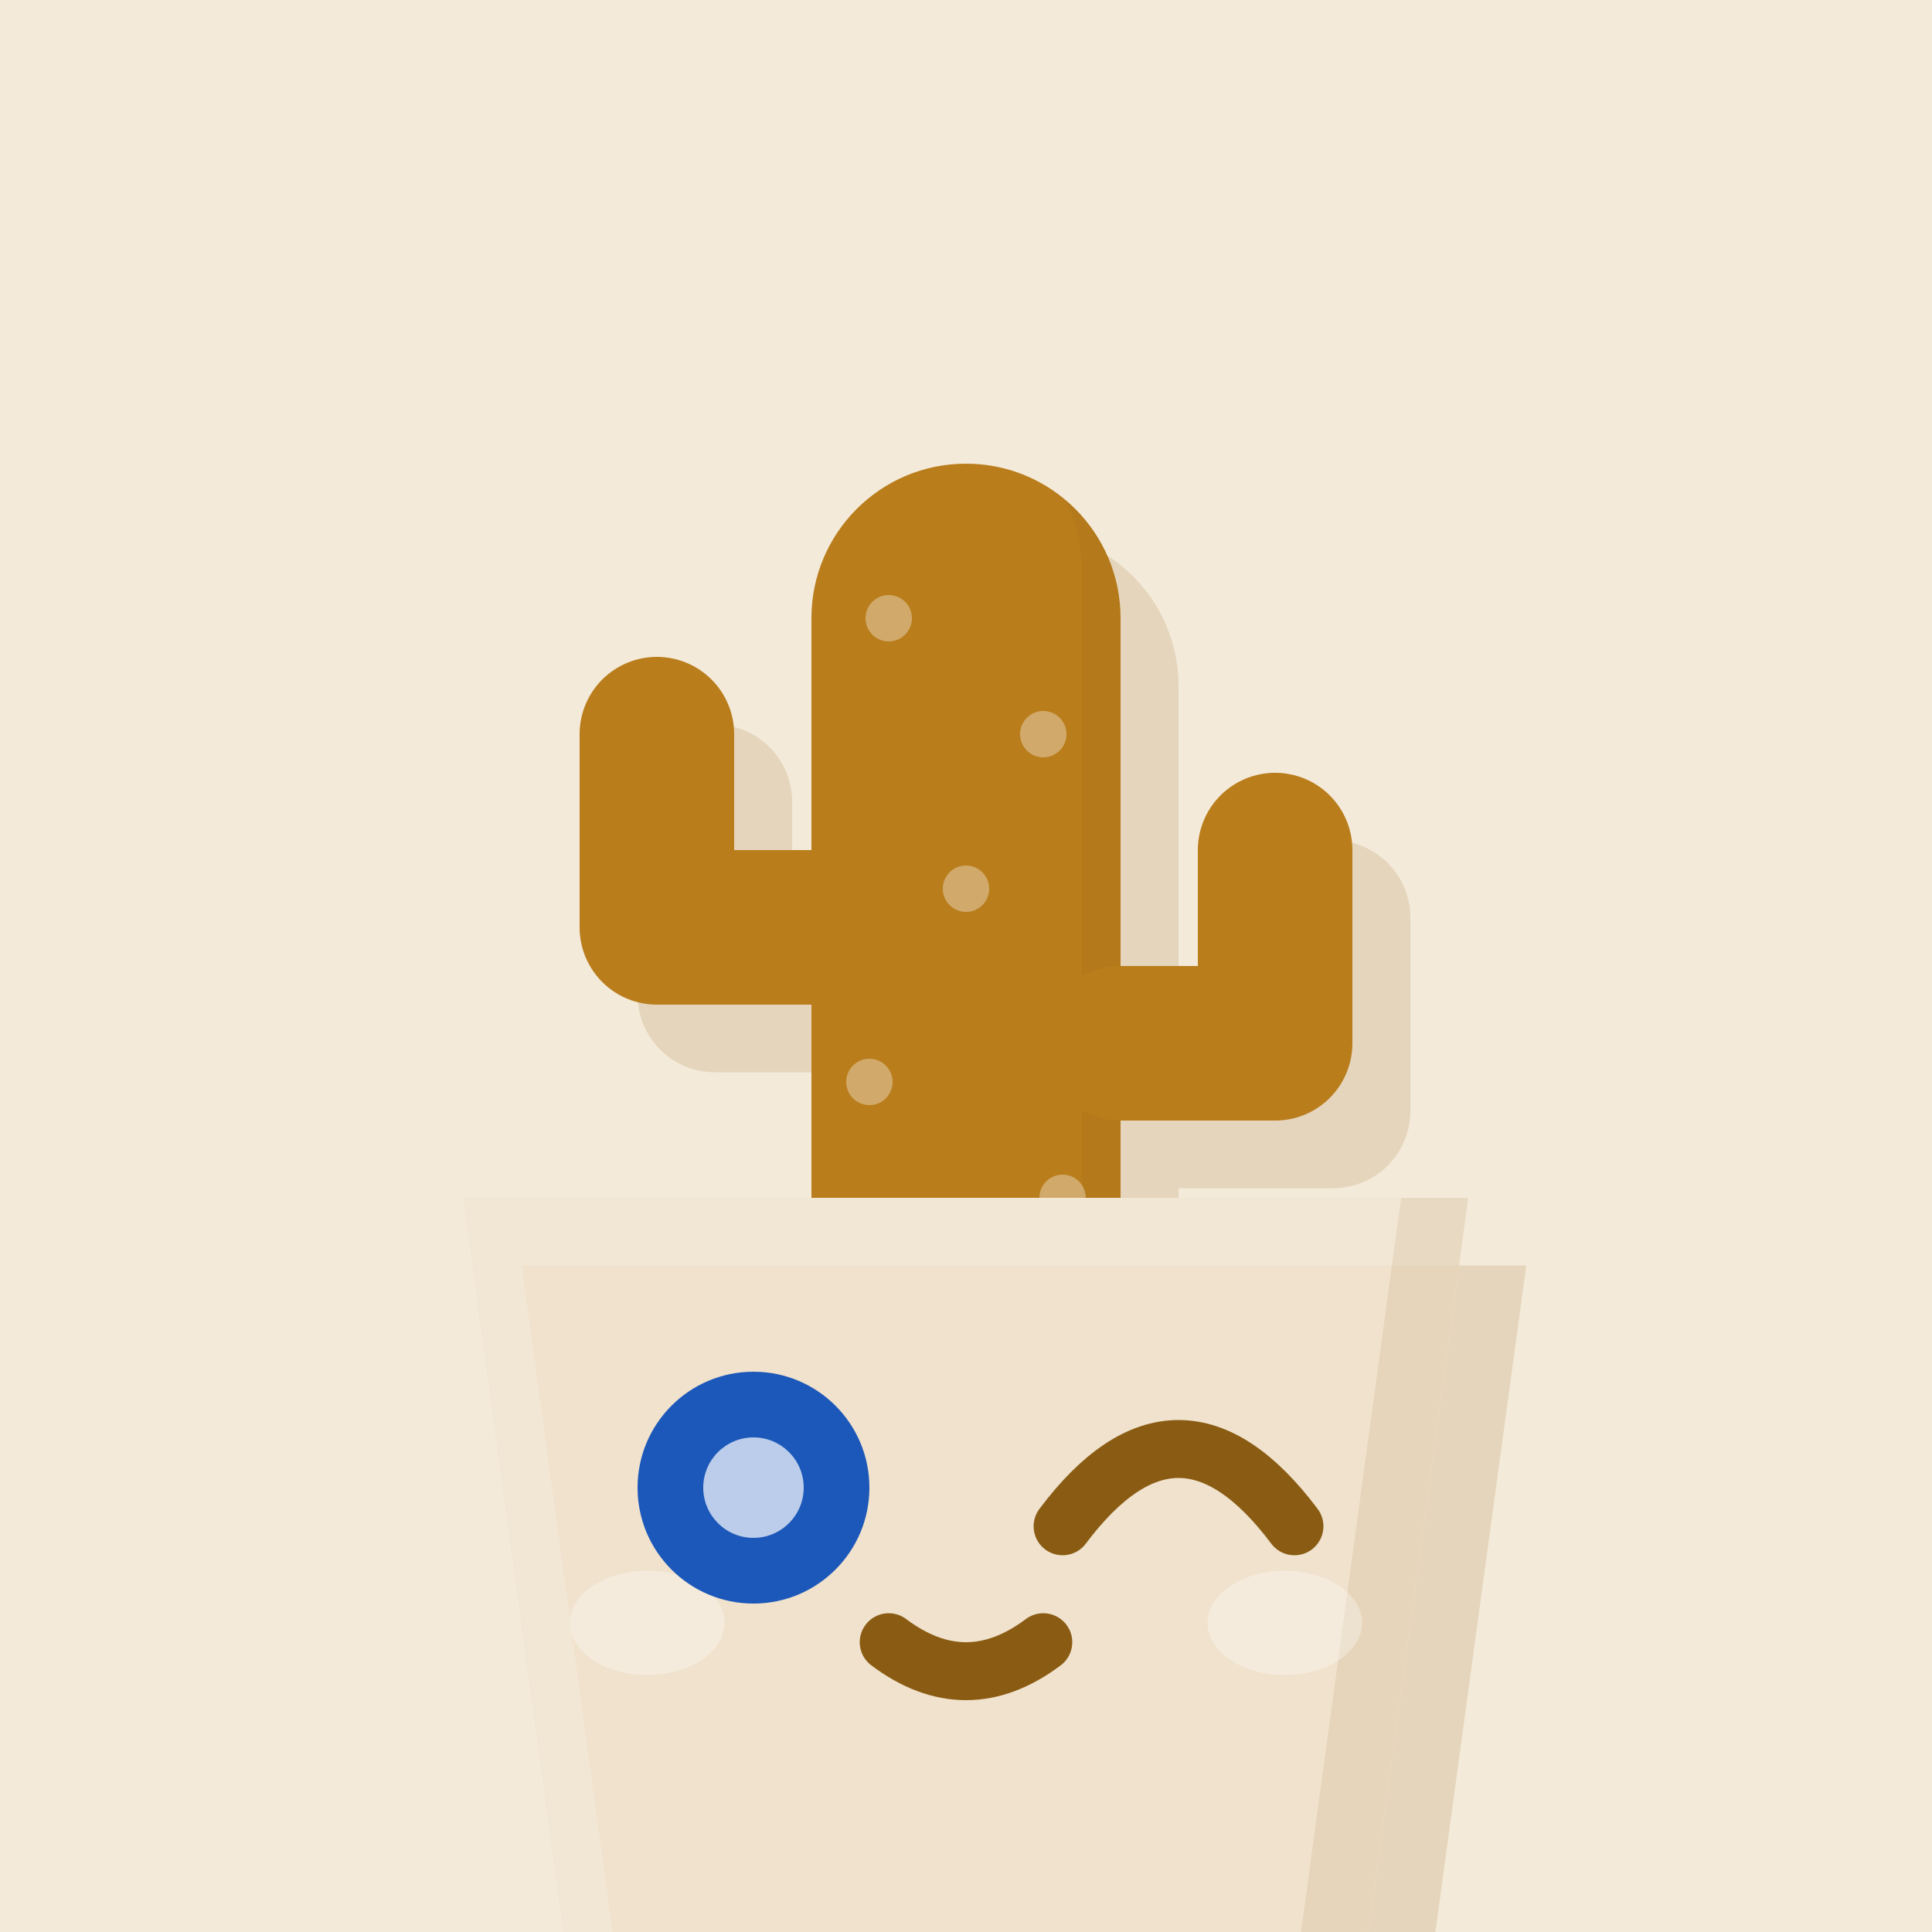
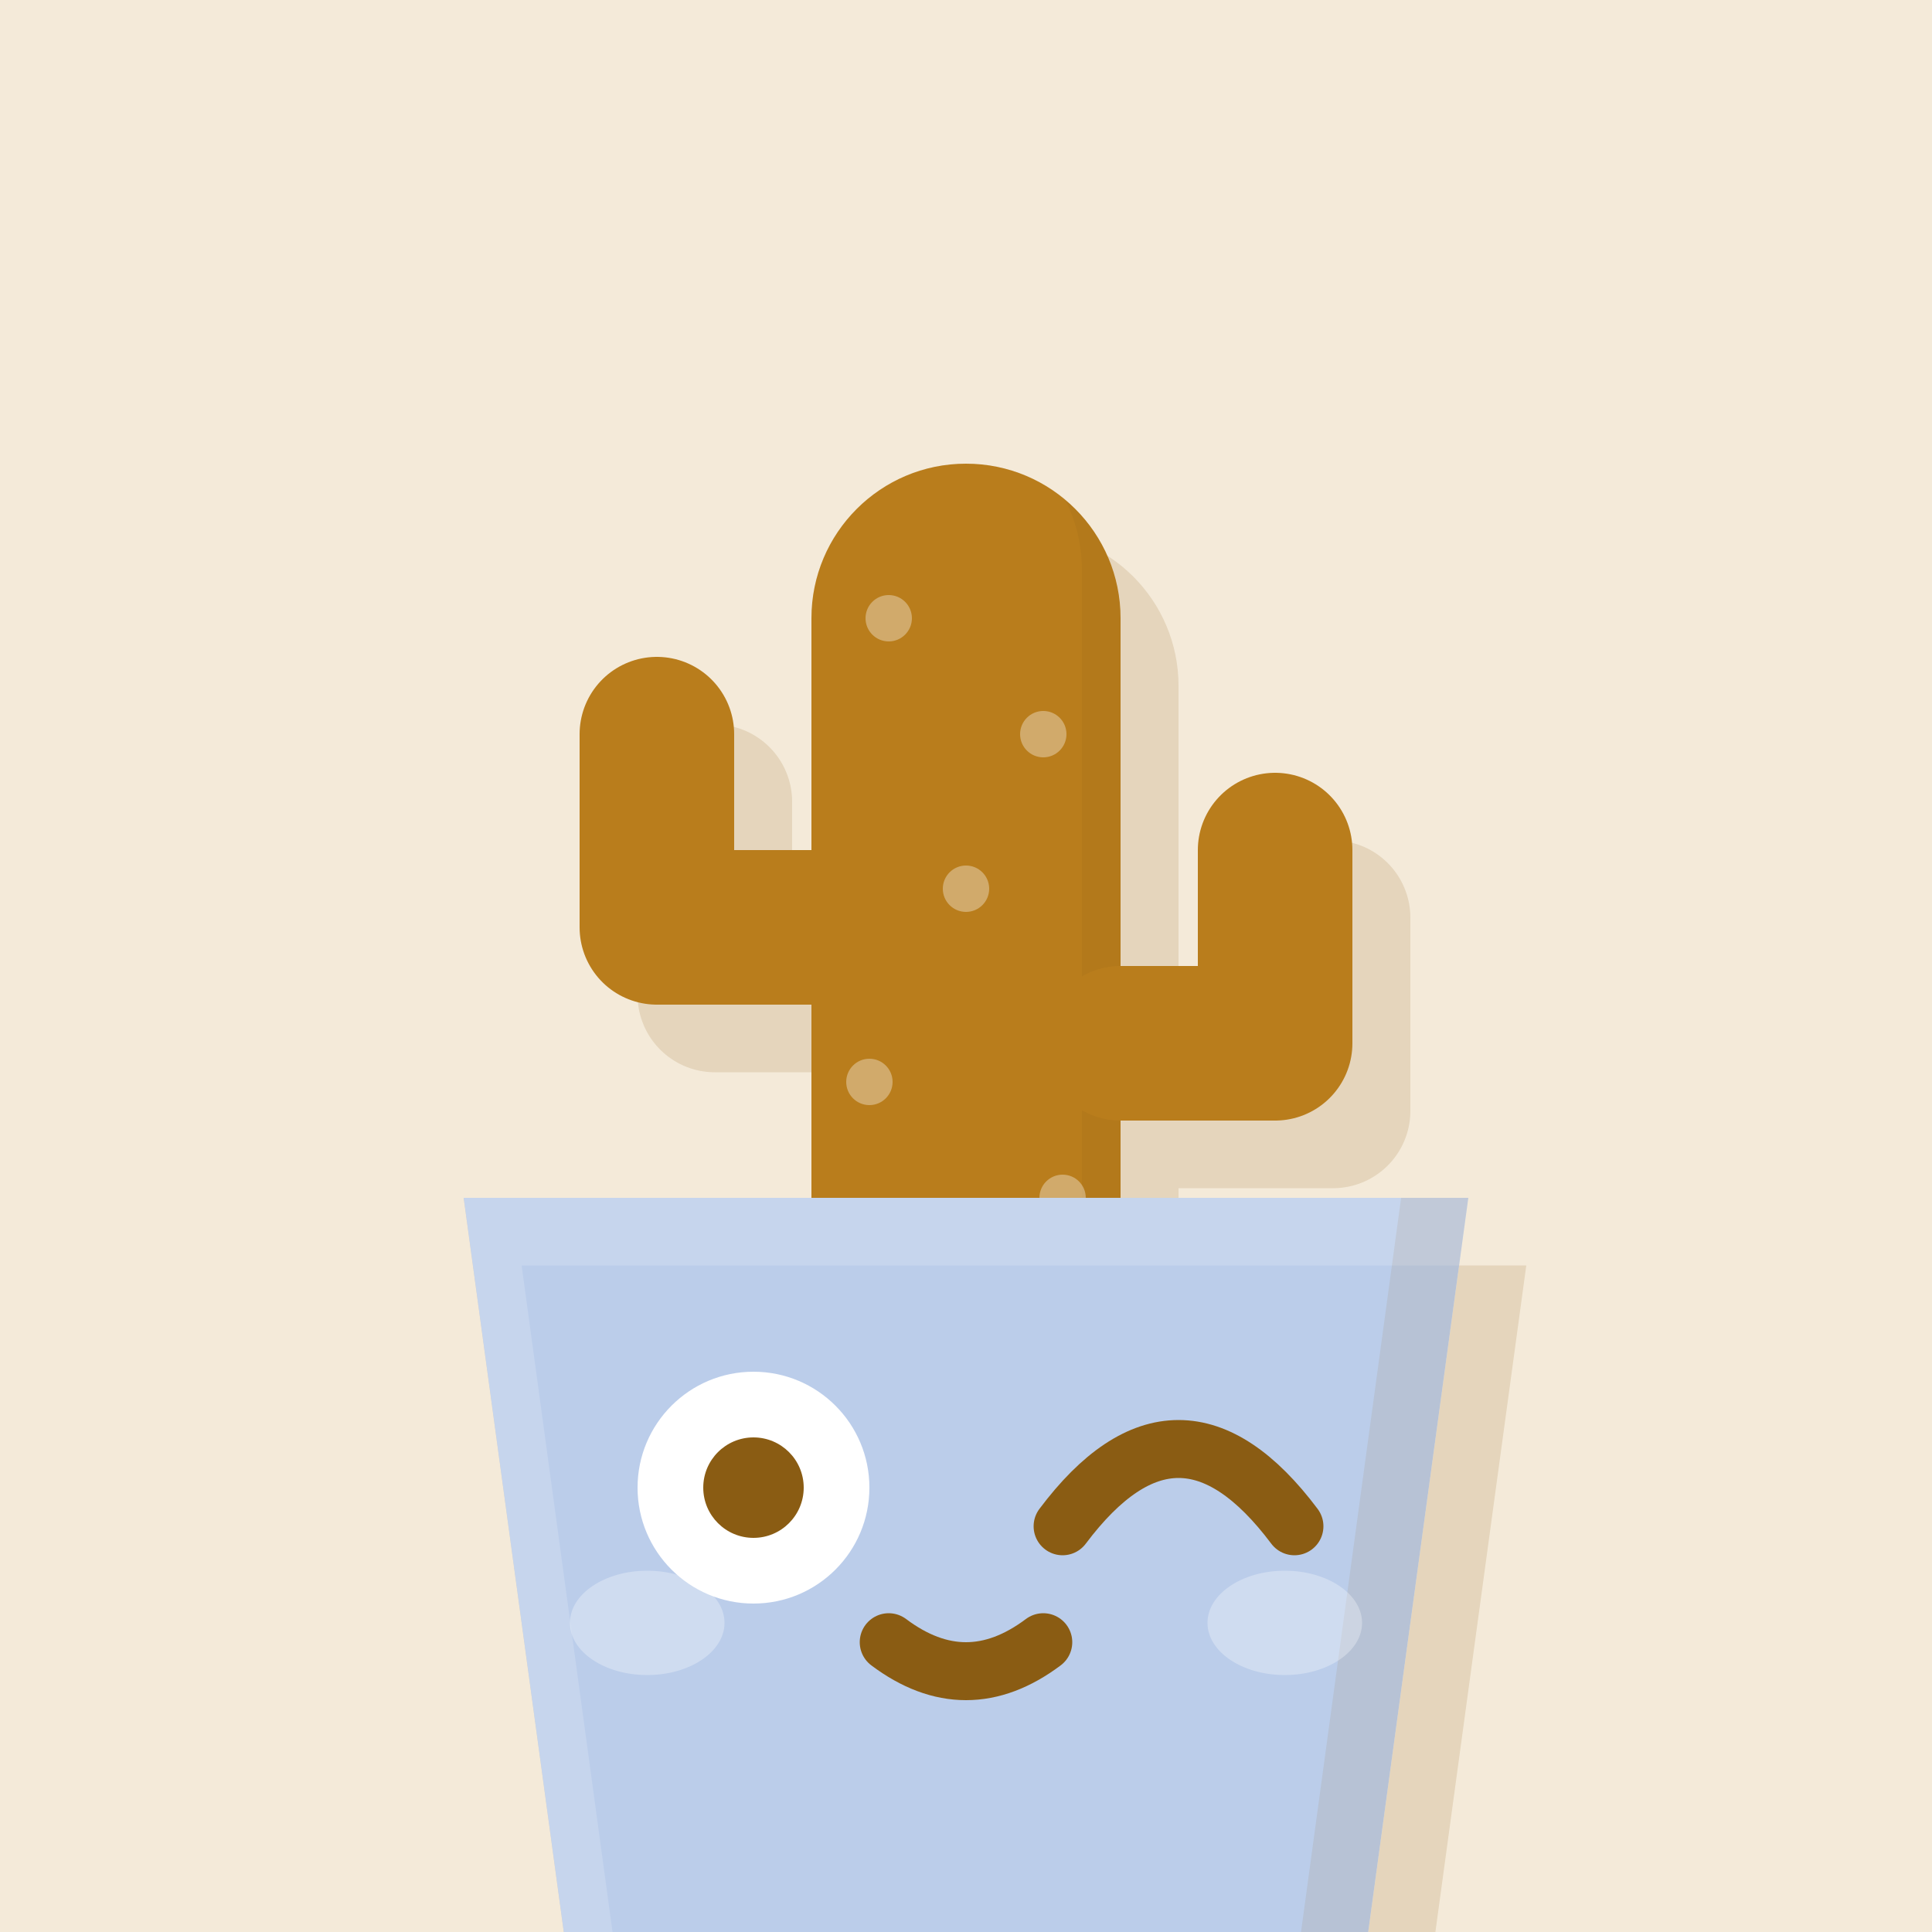
<svg xmlns="http://www.w3.org/2000/svg" viewBox="0 0 100 100" fill="none" shape-rendering="auto" aria-hidden="true">
  <defs>
    <clipPath id="dbsps-cactus">
      <path d="M25 63V23a8 8 0 0 1 16 0v40Z" />
    </clipPath>
    <g id="plant-cactus-7c1c5de8">
      <g opacity=".15" transform="translate(-14 -5.5)">
        <path d="M42 72V32a8 8 0 0 1 16 0v40Z" fill="#8a5c13" />
        <g clip-path="url(#dbsps-cactus)">
          <path d="M42 72V32a8 8 0 0 1 16 0v40Zm-2-2.5v-40a8 8 0 0 1 16 0v40Z" fill="#8a5c13" fill-rule="evenodd" />
        </g>
        <path d="M42 48h-8V38m24 16h8V44" stroke="#8a5c13" stroke-width="8" stroke-linecap="round" stroke-linejoin="round" fill="none" />
        <circle cx="46" cy="32" r="1.2" fill="#8a5c13" />
        <circle cx="54" cy="38" r="1.2" fill="#8a5c13" />
        <circle cx="50" cy="46" r="1.2" fill="#8a5c13" />
        <circle cx="45" cy="56" r="1.2" fill="#8a5c13" />
        <circle cx="55" cy="62" r="1.2" fill="#8a5c13" />
      </g>
      <path d="M25 63V23a8 8 0 0 1 16 0v40Z" fill="#b97d1c" />
      <g clip-path="url(#dbsps-cactus)">
        <path d="M25 63V23a8 8 0 0 1 16 0v40Zm-2-2.5v-40a8 8 0 0 1 16 0v40Z" fill="#8a5c13" opacity=".12" fill-rule="evenodd" />
      </g>
      <path d="M25 39h-8V29m24 16h8V35" stroke="#b97d1c" stroke-width="8" stroke-linecap="round" stroke-linejoin="round" fill="none" />
      <circle cx="29" cy="23" r="1.2" fill="#ffffff" opacity=".35" />
      <circle cx="37" cy="29" r="1.2" fill="#ffffff" opacity=".35" />
      <circle cx="33" cy="37" r="1.2" fill="#ffffff" opacity=".35" />
      <circle cx="28" cy="47" r="1.2" fill="#ffffff" opacity=".35" />
      <circle cx="38" cy="53" r="1.2" fill="#ffffff" opacity=".35" />
    </g>
    <clipPath id="dbspp-taper">
      <path d="M7 4h52l-6 44H13Z" />
    </clipPath>
    <g id="pot-taper-7c1c5de8">
      <path d="M10 7.5h52l-6 44H16Z" fill="#8a5c13" opacity=".15" />
-       <path d="M7 4h52l-6 44H13Z" fill="#f0e2cd" />
+       <path d="M7 4h52l-6 44H13Z" fill="#bbcdea" />
      <g clip-path="url(#dbspp-taper)">
        <path d="M7 4h52l-6 44H13Zm3 3.5h52l-6 44H16Z" fill="#ffffff" opacity=".16" fill-rule="evenodd" />
        <path d="M7 4h52l-6 44H13ZM4 .5h52l-6 44H10Z" fill="#8a5c13" opacity=".1" fill-rule="evenodd" />
      </g>
    </g>
    <g id="cheeks-blushBig-7c1c5de8">
      <ellipse cx="4.5" cy="4" rx="4" ry="2.7" fill="#ffffff" opacity=".3" />
      <ellipse cx="37.5" cy="4" rx="4" ry="2.7" fill="#ffffff" opacity=".3" />
    </g>
    <g id="eyes-wink-7c1c5de8">
-       <circle cx="9" cy="10" r="6" fill="#1c58b9" />
-       <circle cx="9" cy="10" r="2.6" fill="#bbcdea" />
+       <circle cx="9" cy="10" r="6" fill="#ffffff" />
+       <circle cx="9" cy="10" r="2.6" fill="#8a5c13" />
      <path d="M25 12q6-8 12 0" stroke="#8a5c13" stroke-width="3" stroke-linecap="round" stroke-linejoin="round" />
    </g>
    <g id="mouth-tinySmile-7c1c5de8">
      <path d="M6 4q4 3 8 0" stroke="#8a5c13" stroke-width="3" stroke-linecap="round" stroke-linejoin="round" />
    </g>
    <g id="animation-none-7c1c5de8" />
    <clipPath id="clip-7c1c5de8">
      <rect width="100" height="100" rx="0" ry="0" />
    </clipPath>
  </defs>
  <g clip-path="url(#clip-7c1c5de8)">
    <rect width="100" height="100" fill="#f4ead9" />
    <g class="dbsp-a">
      <g class="dbsp-g">
        <use transform="translate(17 9)" href="#plant-cactus-7c1c5de8" />
      </g>
      <use transform="translate(17 58)" href="#pot-taper-7c1c5de8" />
      <use transform="translate(29 80)" href="#cheeks-blushBig-7c1c5de8" />
      <g class="dbsp-e">
        <use transform="translate(30 67)" href="#eyes-wink-7c1c5de8" />
      </g>
      <use transform="translate(40 81)" href="#mouth-tinySmile-7c1c5de8" />
    </g>
    <use href="#animation-none-7c1c5de8" />
  </g>
</svg>
